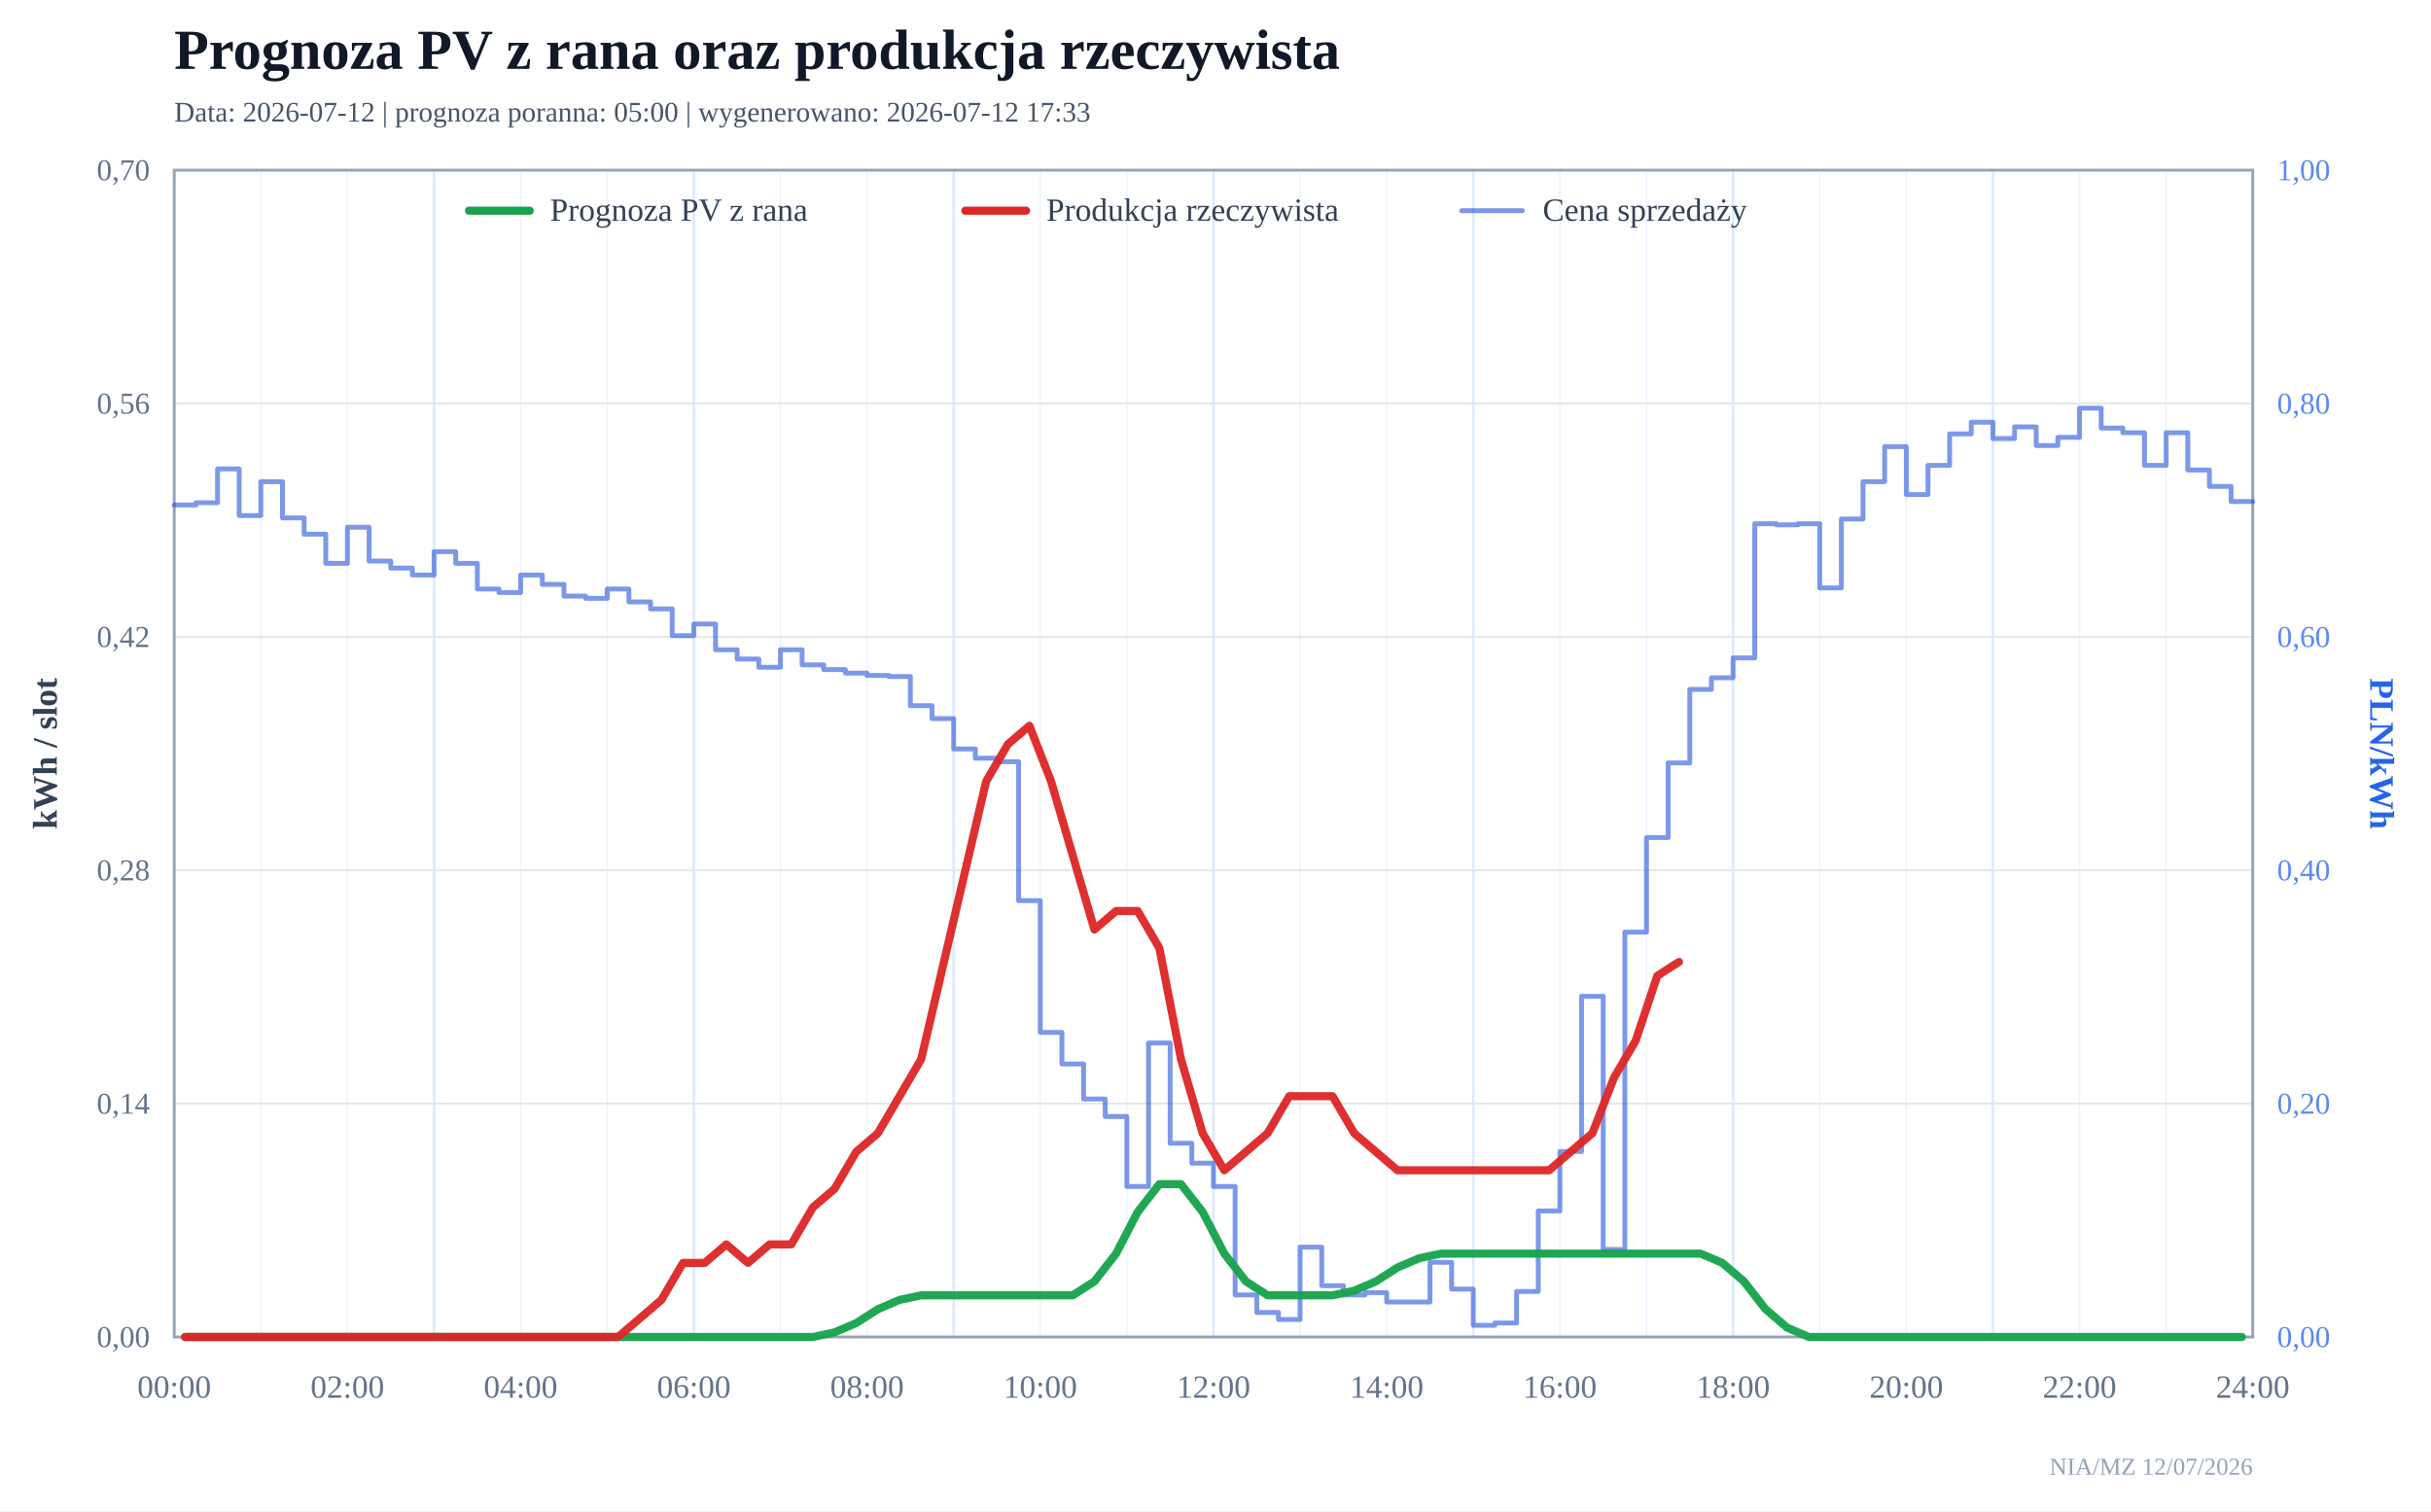
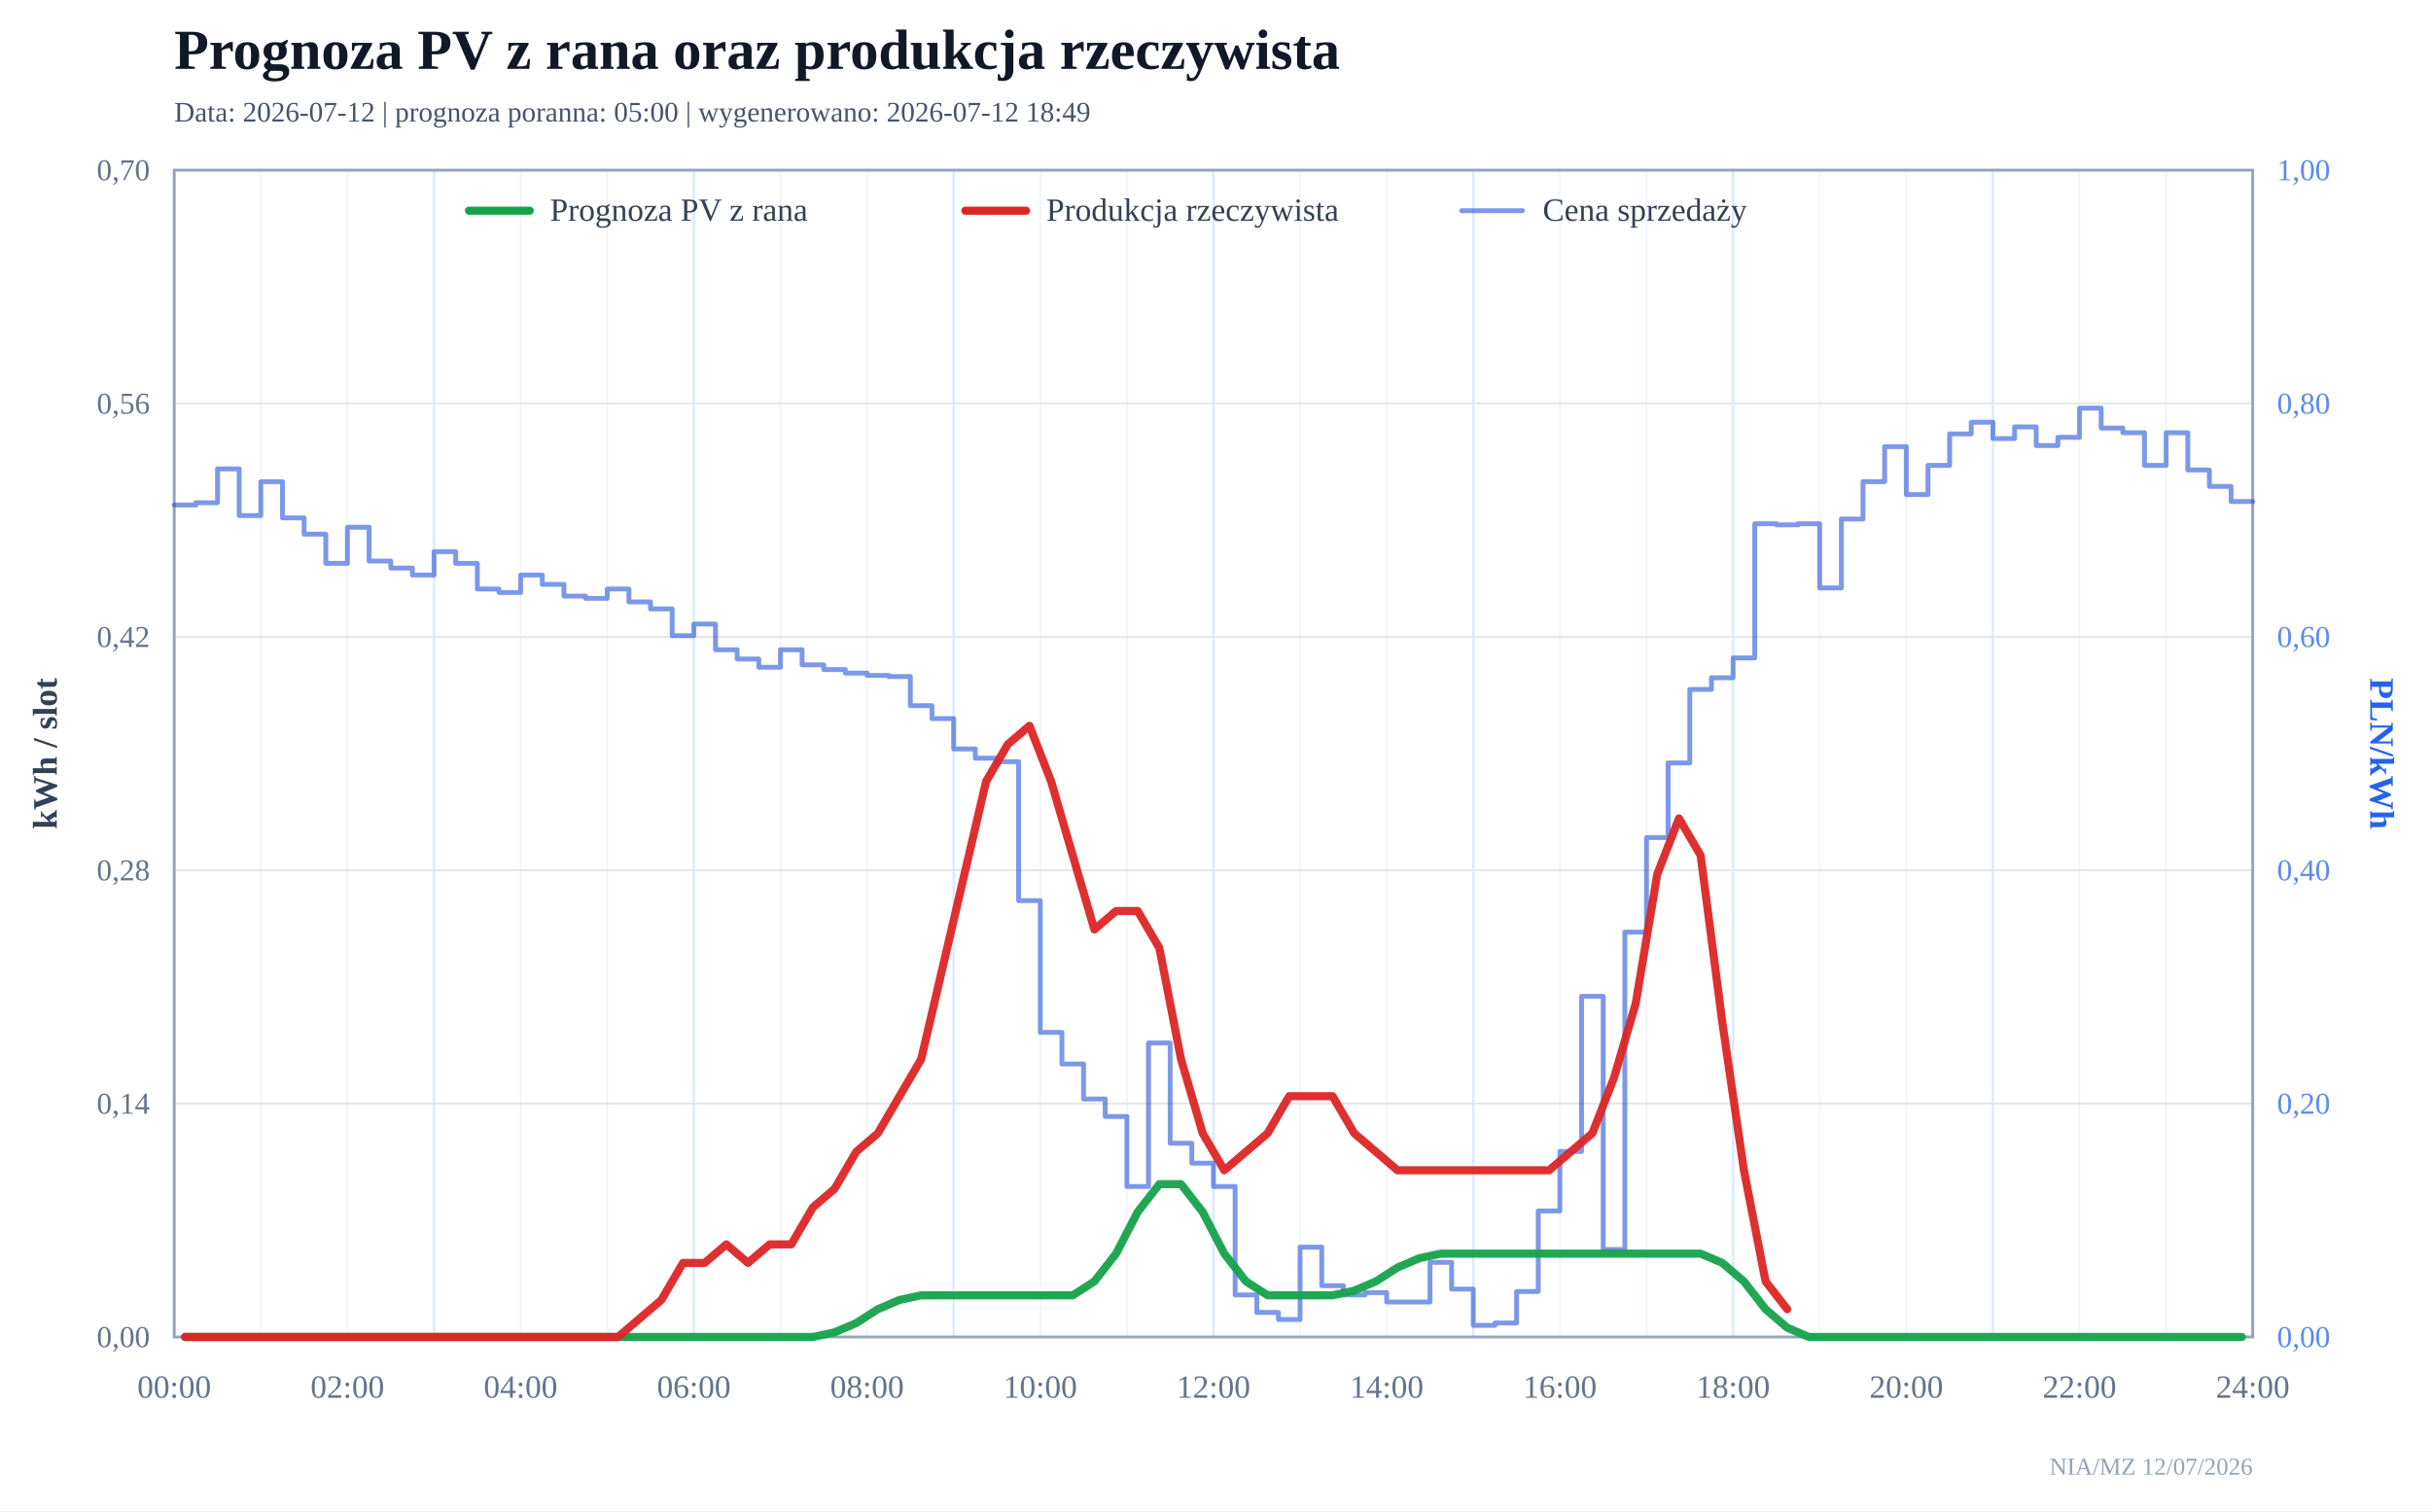
<svg xmlns="http://www.w3.org/2000/svg" viewBox="0 0 1200 746" role="img">
  <rect width="100%" height="100%" fill="#ffffff" />
  <text x="86" y="34" font-size="28" font-weight="800" fill="#111827">Prognoza PV z rana oraz produkcja rzeczywista</text>
-   <text x="86" y="60" font-size="14" fill="#475569">Data: 2026-07-12 | prognoza poranna: 05:00 | wygenerowano: 2026-07-12 17:33</text>
+   <text x="86" y="60" font-size="14" fill="#475569">Data: 2026-07-12 | prognoza poranna: 05:00 | wygenerowano: 2026-07-12 18:49</text>
  <line x1="86.00" y1="84" x2="86.00" y2="660" stroke="#dbeafe" stroke-width="1.2" />
  <text x="86.00" y="690" text-anchor="middle" font-size="16" fill="#64748b">00:00</text>
  <line x1="128.75" y1="84" x2="128.75" y2="660" stroke="#eef2ff" stroke-width="0.7" />
  <line x1="171.50" y1="84" x2="171.50" y2="660" stroke="#eef2ff" stroke-width="0.7" />
  <text x="171.50" y="690" text-anchor="middle" font-size="16" fill="#64748b">02:00</text>
  <line x1="214.25" y1="84" x2="214.25" y2="660" stroke="#dbeafe" stroke-width="1.2" />
  <line x1="257.00" y1="84" x2="257.00" y2="660" stroke="#eef2ff" stroke-width="0.7" />
  <text x="257.00" y="690" text-anchor="middle" font-size="16" fill="#64748b">04:00</text>
  <line x1="299.75" y1="84" x2="299.75" y2="660" stroke="#eef2ff" stroke-width="0.7" />
  <line x1="342.50" y1="84" x2="342.50" y2="660" stroke="#dbeafe" stroke-width="1.2" />
  <text x="342.50" y="690" text-anchor="middle" font-size="16" fill="#64748b">06:00</text>
  <line x1="385.25" y1="84" x2="385.25" y2="660" stroke="#eef2ff" stroke-width="0.7" />
  <line x1="428.00" y1="84" x2="428.00" y2="660" stroke="#eef2ff" stroke-width="0.7" />
  <text x="428.00" y="690" text-anchor="middle" font-size="16" fill="#64748b">08:00</text>
  <line x1="470.75" y1="84" x2="470.75" y2="660" stroke="#dbeafe" stroke-width="1.2" />
  <line x1="513.50" y1="84" x2="513.50" y2="660" stroke="#eef2ff" stroke-width="0.7" />
  <text x="513.50" y="690" text-anchor="middle" font-size="16" fill="#64748b">10:00</text>
  <line x1="556.25" y1="84" x2="556.25" y2="660" stroke="#eef2ff" stroke-width="0.7" />
  <line x1="599.00" y1="84" x2="599.00" y2="660" stroke="#dbeafe" stroke-width="1.2" />
  <text x="599.00" y="690" text-anchor="middle" font-size="16" fill="#64748b">12:00</text>
  <line x1="641.75" y1="84" x2="641.75" y2="660" stroke="#eef2ff" stroke-width="0.7" />
  <line x1="684.50" y1="84" x2="684.50" y2="660" stroke="#eef2ff" stroke-width="0.7" />
  <text x="684.50" y="690" text-anchor="middle" font-size="16" fill="#64748b">14:00</text>
  <line x1="727.25" y1="84" x2="727.25" y2="660" stroke="#dbeafe" stroke-width="1.2" />
  <line x1="770.00" y1="84" x2="770.00" y2="660" stroke="#eef2ff" stroke-width="0.7" />
  <text x="770.00" y="690" text-anchor="middle" font-size="16" fill="#64748b">16:00</text>
  <line x1="812.75" y1="84" x2="812.75" y2="660" stroke="#eef2ff" stroke-width="0.7" />
  <line x1="855.50" y1="84" x2="855.50" y2="660" stroke="#dbeafe" stroke-width="1.2" />
  <text x="855.50" y="690" text-anchor="middle" font-size="16" fill="#64748b">18:00</text>
  <line x1="898.25" y1="84" x2="898.25" y2="660" stroke="#eef2ff" stroke-width="0.7" />
  <line x1="941.00" y1="84" x2="941.00" y2="660" stroke="#eef2ff" stroke-width="0.7" />
  <text x="941.00" y="690" text-anchor="middle" font-size="16" fill="#64748b">20:00</text>
  <line x1="983.75" y1="84" x2="983.75" y2="660" stroke="#dbeafe" stroke-width="1.2" />
  <line x1="1026.50" y1="84" x2="1026.50" y2="660" stroke="#eef2ff" stroke-width="0.7" />
  <text x="1026.50" y="690" text-anchor="middle" font-size="16" fill="#64748b">22:00</text>
  <line x1="1069.25" y1="84" x2="1069.25" y2="660" stroke="#eef2ff" stroke-width="0.7" />
  <line x1="1112.00" y1="84" x2="1112.00" y2="660" stroke="#dbeafe" stroke-width="1.2" />
  <text x="1112.00" y="690" text-anchor="middle" font-size="16" fill="#64748b">24:00</text>
  <line x1="86" y1="660.00" x2="1112" y2="660.00" stroke="#e5e7eb" stroke-width="1" />
  <text x="74" y="665.00" text-anchor="end" font-size="15" fill="#64748b">0,00</text>
  <line x1="86" y1="544.80" x2="1112" y2="544.80" stroke="#e5e7eb" stroke-width="1" />
  <text x="74" y="549.80" text-anchor="end" font-size="15" fill="#64748b">0,14</text>
  <line x1="86" y1="429.60" x2="1112" y2="429.60" stroke="#e5e7eb" stroke-width="1" />
  <text x="74" y="434.60" text-anchor="end" font-size="15" fill="#64748b">0,28</text>
  <line x1="86" y1="314.40" x2="1112" y2="314.40" stroke="#e5e7eb" stroke-width="1" />
  <text x="74" y="319.40" text-anchor="end" font-size="15" fill="#64748b">0,42</text>
  <line x1="86" y1="199.20" x2="1112" y2="199.20" stroke="#e5e7eb" stroke-width="1" />
  <text x="74" y="204.20" text-anchor="end" font-size="15" fill="#64748b">0,56</text>
  <line x1="86" y1="84.00" x2="1112" y2="84.00" stroke="#e5e7eb" stroke-width="1" />
  <text x="74" y="89.00" text-anchor="end" font-size="15" fill="#64748b">0,70</text>
  <text x="1124" y="665.00" font-size="15" fill="#2563eb" opacity="0.75">0,00</text>
  <text x="1124" y="549.80" font-size="15" fill="#2563eb" opacity="0.75">0,20</text>
  <text x="1124" y="434.60" font-size="15" fill="#2563eb" opacity="0.75">0,40</text>
  <text x="1124" y="319.40" font-size="15" fill="#2563eb" opacity="0.75">0,60</text>
  <text x="1124" y="204.20" font-size="15" fill="#2563eb" opacity="0.75">0,80</text>
  <text x="1124" y="89.00" font-size="15" fill="#2563eb" opacity="0.75">1,00</text>
  <rect x="86" y="84" width="1026" height="576" fill="none" stroke="#94a3b8" stroke-width="1.4" />
  <text x="28" y="372.00" transform="rotate(-90 28 372.00)" text-anchor="middle" font-size="17" font-weight="700" fill="#334155">kWh / slot</text>
  <text x="1170" y="372.00" transform="rotate(90 1170 372.00)" text-anchor="middle" font-size="17" font-weight="700" fill="#2563eb">PLN/kWh</text>
  <polyline points="86.00,249.31 96.69,249.31 96.69,249.31 96.69,248.16 107.38,248.16 107.38,248.16 107.38,231.46 118.06,231.46 118.06,231.46 118.06,254.50 128.75,254.50 128.75,254.50 128.75,237.79 139.44,237.79 139.44,237.79 139.44,255.65 150.12,255.65 150.12,255.65 150.12,263.71 160.81,263.71 160.81,263.71 160.81,278.11 171.50,278.11 171.50,278.11 171.50,260.26 182.19,260.26 182.19,260.26 182.19,276.96 192.88,276.96 192.88,276.96 192.88,280.42 203.56,280.42 203.56,280.42 203.56,283.87 214.25,283.87 214.25,283.87 214.25,272.35 224.94,272.35 224.94,272.35 224.94,278.11 235.62,278.11 235.62,278.11 235.62,290.78 246.31,290.78 246.31,290.78 246.31,292.51 257.00,292.51 257.00,292.51 257.00,283.87 267.69,283.87 267.69,283.87 267.69,288.48 278.38,288.48 278.38,288.48 278.38,294.24 289.06,294.24 289.06,294.24 289.06,295.39 299.75,295.39 299.75,295.39 299.75,290.78 310.44,290.78 310.44,290.78 310.44,297.12 321.12,297.12 321.12,297.12 321.12,300.58 331.81,300.58 331.81,300.58 331.81,313.82 342.50,313.82 342.50,313.82 342.50,308.06 353.19,308.06 353.19,308.06 353.19,320.74 363.88,320.74 363.88,320.74 363.88,325.34 374.56,325.34 374.56,325.34 374.56,329.38 385.25,329.38 385.25,329.38 385.25,320.74 395.94,320.74 395.94,320.74 395.94,328.22 406.62,328.22 406.62,328.22 406.62,330.53 417.31,330.53 417.31,330.53 417.31,332.26 428.00,332.26 428.00,332.26 428.00,333.41 438.69,333.41 438.69,333.41 438.69,333.98 449.38,333.98 449.38,333.98 449.38,348.38 460.06,348.38 460.06,348.38 460.06,354.72 470.75,354.72 470.75,354.72 470.75,369.70 481.44,369.70 481.44,369.70 481.44,374.30 492.12,374.30 492.12,374.30 492.12,376.03 502.81,376.03 502.81,376.03 502.81,444.58 513.50,444.58 513.50,444.58 513.50,509.66 524.19,509.66 524.19,509.66 524.19,525.22 534.88,525.22 534.88,525.22 534.88,542.50 545.56,542.50 545.56,542.50 545.56,551.14 556.25,551.14 556.25,551.14 556.25,585.70 566.94,585.70 566.94,585.70 566.94,514.85 577.62,514.85 577.62,514.85 577.62,564.38 588.31,564.38 588.31,564.38 588.31,574.18 599.00,574.18 599.00,574.18 599.00,585.70 609.69,585.70 609.69,585.70 609.69,639.26 620.38,639.26 620.38,639.26 620.38,647.90 631.06,647.90 631.06,647.90 631.06,651.36 641.75,651.36 641.75,651.36 641.75,615.65 652.44,615.65 652.44,615.65 652.44,634.66 663.12,634.66 663.12,634.66 663.12,639.26 673.81,639.26 673.81,639.26 673.81,638.11 684.50,638.11 684.50,638.11 684.50,642.72 695.19,642.72 695.19,642.72 695.19,642.72 705.88,642.72 705.88,642.72 705.88,623.14 716.56,623.14 716.56,623.14 716.56,636.38 727.25,636.38 727.25,636.38 727.25,654.24 737.94,654.24 737.94,654.24 737.94,653.09 748.62,653.09 748.62,653.09 748.62,637.54 759.31,637.54 759.31,637.54 759.31,597.79 770.00,597.79 770.00,597.79 770.00,568.42 780.69,568.42 780.69,568.42 780.69,491.81 791.38,491.81 791.38,491.81 791.38,616.80 802.06,616.80 802.06,616.80 802.06,460.13 812.75,460.13 812.75,460.13 812.75,413.47 823.44,413.47 823.44,413.47 823.44,376.61 834.12,376.61 834.12,376.61 834.12,340.32 844.81,340.32 844.81,340.32 844.81,334.56 855.50,334.56 855.50,334.56 855.50,324.77 866.19,324.77 866.19,324.77 866.19,258.53 876.88,258.53 876.88,258.53 876.88,259.10 887.56,259.10 887.56,259.10 887.56,258.53 898.25,258.53 898.25,258.53 898.25,290.21 908.94,290.21 908.94,290.21 908.94,256.22 919.62,256.22 919.62,256.22 919.62,237.79 930.31,237.79 930.31,237.79 930.31,220.51 941.00,220.51 941.00,220.51 941.00,244.13 951.69,244.13 951.69,244.13 951.69,229.73 962.38,229.73 962.38,229.73 962.38,214.18 973.06,214.18 973.06,214.18 973.06,208.42 983.75,208.42 983.75,208.42 983.75,216.48 994.44,216.48 994.44,216.48 994.44,210.72 1005.12,210.72 1005.12,210.72 1005.12,219.94 1015.81,219.94 1015.81,219.94 1015.81,215.90 1026.50,215.90 1026.50,215.90 1026.50,201.50 1037.19,201.50 1037.19,201.50 1037.19,211.30 1047.88,211.30 1047.88,211.30 1047.88,213.60 1058.56,213.60 1058.56,213.60 1058.56,229.73 1069.25,229.73 1069.25,229.73 1069.25,213.60 1079.94,213.60 1079.94,213.60 1079.94,232.03 1090.62,232.03 1090.62,232.03 1090.62,240.10 1101.31,240.10 1101.31,240.10 1101.31,247.58 1112.00,247.58" fill="none" stroke="#1d4ed8" stroke-width="2.4" opacity="0.58" stroke-linejoin="round" stroke-linecap="round" />
  <polyline points="91.34,660.00 102.03,660.00 112.72,660.00 123.41,660.00 134.09,660.00 144.78,660.00 155.47,660.00 166.16,660.00 176.84,660.00 187.53,660.00 198.22,660.00 208.91,660.00 219.59,660.00 230.28,660.00 240.97,660.00 251.66,660.00 262.34,660.00 273.03,660.00 283.72,660.00 294.41,660.00 305.09,660.00 315.78,660.00 326.47,660.00 337.16,660.00 347.84,660.00 358.53,660.00 369.22,660.00 379.91,660.00 390.59,660.00 401.28,660.00 411.97,657.71 422.66,653.14 433.34,646.29 444.03,641.71 454.72,639.43 465.41,639.43 476.09,639.43 486.78,639.43 497.47,639.43 508.16,639.43 518.84,639.43 529.53,639.43 540.22,632.57 550.91,618.86 561.59,598.29 572.28,584.57 582.97,584.57 593.66,598.29 604.34,618.86 615.03,632.57 625.72,639.43 636.41,639.43 647.09,639.43 657.78,639.43 668.47,637.14 679.16,632.57 689.84,625.71 700.53,621.14 711.22,618.86 721.91,618.86 732.59,618.86 743.28,618.86 753.97,618.86 764.66,618.86 775.34,618.86 786.03,618.86 796.72,618.86 807.41,618.86 818.09,618.86 828.78,618.86 839.47,618.86 850.16,623.43 860.84,632.57 871.53,646.29 882.22,655.43 892.91,660.00 903.59,660.00 914.28,660.00 924.97,660.00 935.66,660.00 946.34,660.00 957.03,660.00 967.72,660.00 978.41,660.00 989.09,660.00 999.78,660.00 1010.47,660.00 1021.16,660.00 1031.84,660.00 1042.53,660.00 1053.22,660.00 1063.91,660.00 1074.59,660.00 1085.28,660.00 1095.97,660.00 1106.66,660.00" fill="none" stroke="#16a34a" stroke-width="4.0" opacity="0.95" stroke-linejoin="round" stroke-linecap="round" />
-   <polyline points="91.34,660.00 102.03,660.00 112.72,660.00 123.41,660.00 134.09,660.00 144.78,660.00 155.47,660.00 166.16,660.00 176.84,660.00 187.53,660.00 198.22,660.00 208.91,660.00 219.59,660.00 230.28,660.00 240.97,660.00 251.66,660.00 262.34,660.00 273.03,660.00 283.72,660.00 294.41,660.00 305.09,660.00 315.78,650.86 326.47,641.71 337.16,623.43 347.84,623.43 358.53,614.29 369.22,623.43 379.91,614.29 390.59,614.29 401.28,596.00 411.97,586.86 422.66,568.57 433.34,559.43 444.03,541.14 454.72,522.86 465.41,477.14 476.09,431.43 486.78,385.71 497.47,367.43 508.16,358.29 518.84,385.71 529.53,422.29 540.22,458.86 550.91,449.71 561.59,449.71 572.28,468.00 582.97,522.86 593.66,559.43 604.34,577.71 615.03,568.57 625.72,559.43 636.41,541.14 647.09,541.14 657.78,541.14 668.47,559.43 679.16,568.57 689.84,577.71 700.53,577.71 711.22,577.71 721.91,577.71 732.59,577.71 743.28,577.71 753.97,577.71 764.66,577.71 775.34,568.57 786.03,559.43 796.72,532.00 807.41,513.71 818.09,481.71 828.78,474.86" fill="none" stroke="#dc2626" stroke-width="4.0" opacity="0.95" stroke-linejoin="round" stroke-linecap="round" />
+   <polyline points="91.34,660.00 102.03,660.00 112.72,660.00 123.41,660.00 134.09,660.00 144.78,660.00 155.47,660.00 166.16,660.00 176.84,660.00 187.53,660.00 198.22,660.00 208.91,660.00 219.59,660.00 230.28,660.00 240.97,660.00 251.66,660.00 262.34,660.00 273.03,660.00 283.72,660.00 294.41,660.00 305.09,660.00 315.78,650.86 326.47,641.71 337.16,623.43 347.84,623.43 358.53,614.29 369.22,623.43 379.91,614.29 390.59,614.29 401.28,596.00 411.97,586.86 422.66,568.57 433.34,559.43 444.03,541.14 454.72,522.86 465.41,477.14 476.09,431.43 486.78,385.71 497.47,367.43 508.16,358.29 518.84,385.71 529.53,422.29 540.22,458.86 550.91,449.71 561.59,449.71 572.28,468.00 582.97,522.86 593.66,559.43 604.34,577.71 615.03,568.57 625.72,559.43 636.41,541.14 647.09,541.14 657.78,541.14 668.47,559.43 679.16,568.57 689.84,577.71 700.53,577.71 711.22,577.71 721.91,577.71 732.59,577.71 743.28,577.71 753.97,577.71 764.66,577.71 775.34,568.57 786.03,559.43 796.72,532.00 807.41,495.43 818.09,431.43 828.78,404.00 839.47,422.29 850.16,504.57 860.84,577.71 871.53,632.57 882.22,646.29" fill="none" stroke="#dc2626" stroke-width="4.0" opacity="0.95" stroke-linejoin="round" stroke-linecap="round" />
  <line x1="231.5" y1="104" x2="261.5" y2="104" stroke="#16a34a" stroke-width="4.0" opacity="1.0" stroke-linecap="round" />
  <text x="271.5" y="109" font-size="16" fill="#334155">Prognoza PV z rana</text>
  <line x1="476.5" y1="104" x2="506.5" y2="104" stroke="#dc2626" stroke-width="4.0" opacity="1.0" stroke-linecap="round" />
  <text x="516.5" y="109" font-size="16" fill="#334155">Produkcja rzeczywista</text>
  <line x1="721.5" y1="104" x2="751.5" y2="104" stroke="#1d4ed8" stroke-width="2.4" opacity="0.58" stroke-linecap="round" />
  <text x="761.5" y="109" font-size="16" fill="#334155">Cena sprzedaży</text>
  <text x="1112" y="728" text-anchor="end" font-size="12" fill="#94a3b8">NIA/MZ 12/07/2026</text>
</svg>
